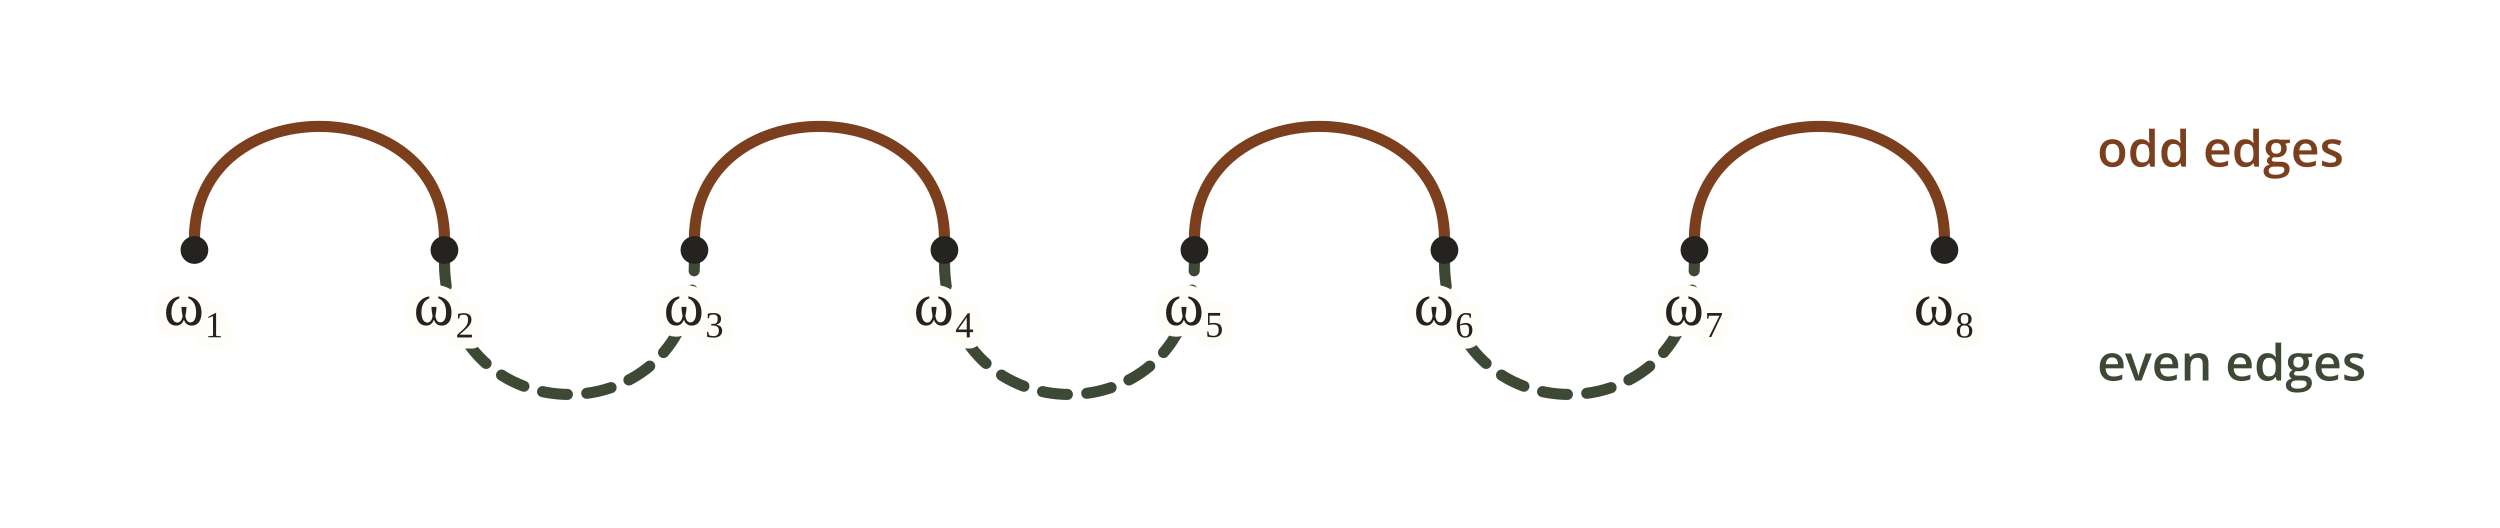
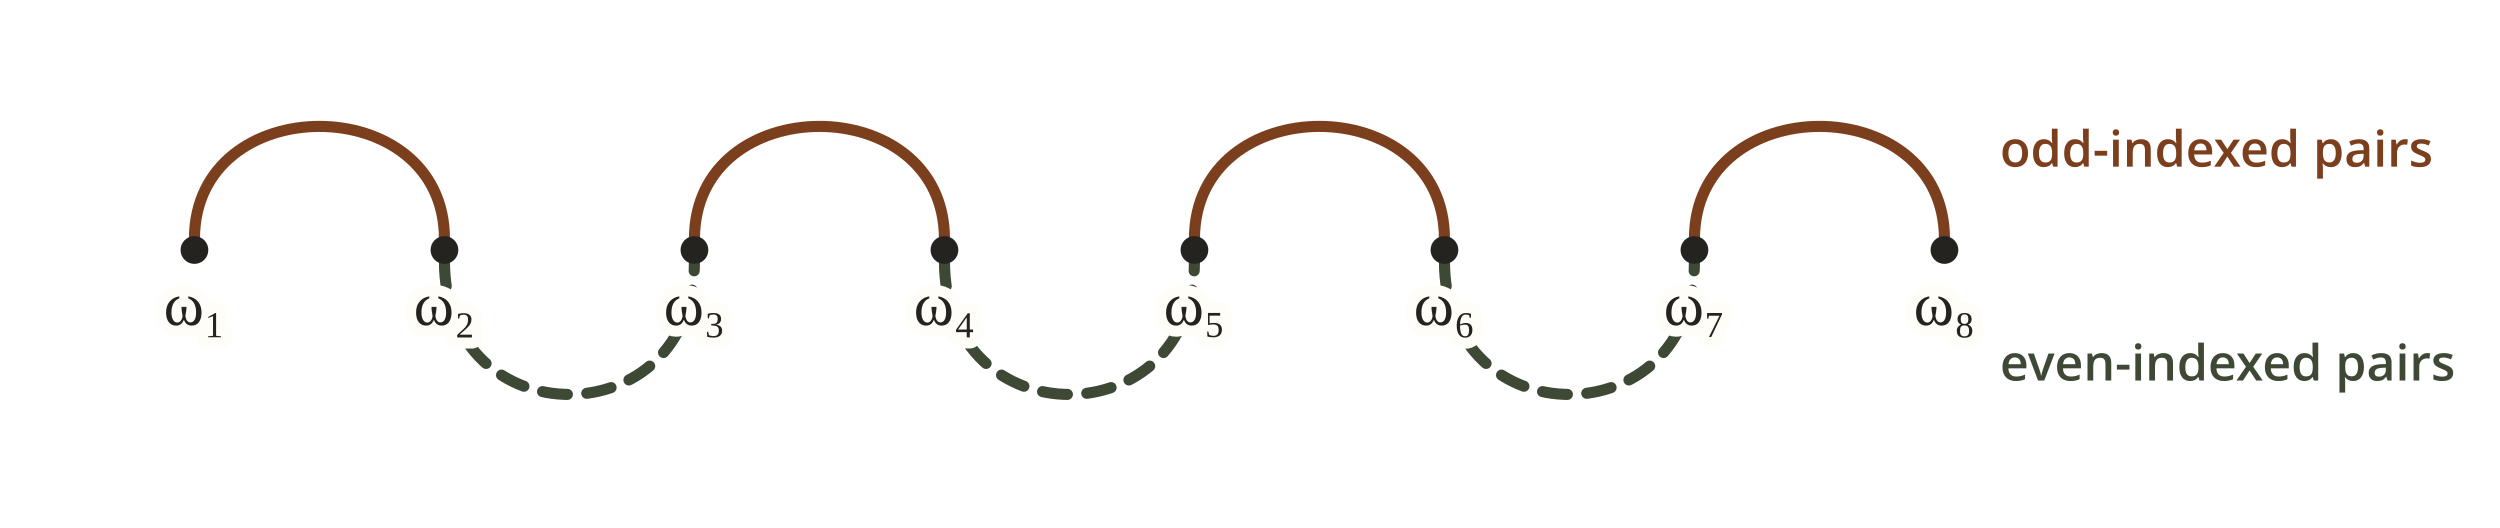
<svg xmlns="http://www.w3.org/2000/svg" viewBox="0 0 900 190" role="img" aria-labelledby="title desc">
  <defs>
    <style>
      .node { fill: #25231f; }
      .label {
        fill: #25231f;
        stroke: #fffdf8;
        stroke-width: 8px;
        stroke-linejoin: round;
        paint-order: stroke fill;
        font-family: Georgia, "Times New Roman", serif;
        font-size: 22px;
      }
      .odd { fill: none; stroke: #7b3f1d; stroke-width: 4; stroke-linecap: round; }
      .even { fill: none; stroke: #3d4934; stroke-width: 4; stroke-linecap: round; stroke-dasharray: 9 7; }
      .key { font-family: "Open Sans", Arial, sans-serif; font-size: 18px; font-weight: 600; }
    </style>
  </defs>
  <g aria-hidden="true">
    <path class="odd" d="M70 86 C70 32 160 32 160 86" />
    <path class="odd" d="M250 86 C250 32 340 32 340 86" />
    <path class="odd" d="M430 86 C430 32 520 32 520 86" />
    <path class="odd" d="M610 86 C610 32 700 32 700 86" />
    <path class="even" d="M160 94 C160 158 250 158 250 94" />
    <path class="even" d="M340 94 C340 158 430 158 430 94" />
    <path class="even" d="M520 94 C520 158 610 158 610 94" />
    <circle class="node" cx="70" cy="90" r="5" />
    <circle class="node" cx="160" cy="90" r="5" />
    <circle class="node" cx="250" cy="90" r="5" />
    <circle class="node" cx="340" cy="90" r="5" />
    <circle class="node" cx="430" cy="90" r="5" />
    <circle class="node" cx="520" cy="90" r="5" />
    <circle class="node" cx="610" cy="90" r="5" />
    <circle class="node" cx="700" cy="90" r="5" />
    <text class="label" x="70" y="117" text-anchor="middle">ω₁</text>
    <text class="label" x="160" y="117" text-anchor="middle">ω₂</text>
    <text class="label" x="250" y="117" text-anchor="middle">ω₃</text>
    <text class="label" x="340" y="117" text-anchor="middle">ω₄</text>
    <text class="label" x="430" y="117" text-anchor="middle">ω₅</text>
    <text class="label" x="520" y="117" text-anchor="middle">ω₆</text>
    <text class="label" x="610" y="117" text-anchor="middle">ω₇</text>
    <text class="label" x="700" y="117" text-anchor="middle">ω₈</text>
-     <text class="key" x="755" y="60" fill="#7b3f1d">odd edges</text>
-     <text class="key" x="755" y="137" fill="#3d4934">even edges</text>
+     <text class="key" x="720" y="60" fill="#7b3f1d">odd-indexed pairs</text>
+     <text class="key" x="720" y="137" fill="#3d4934">even-indexed pairs</text>
  </g>
</svg>
